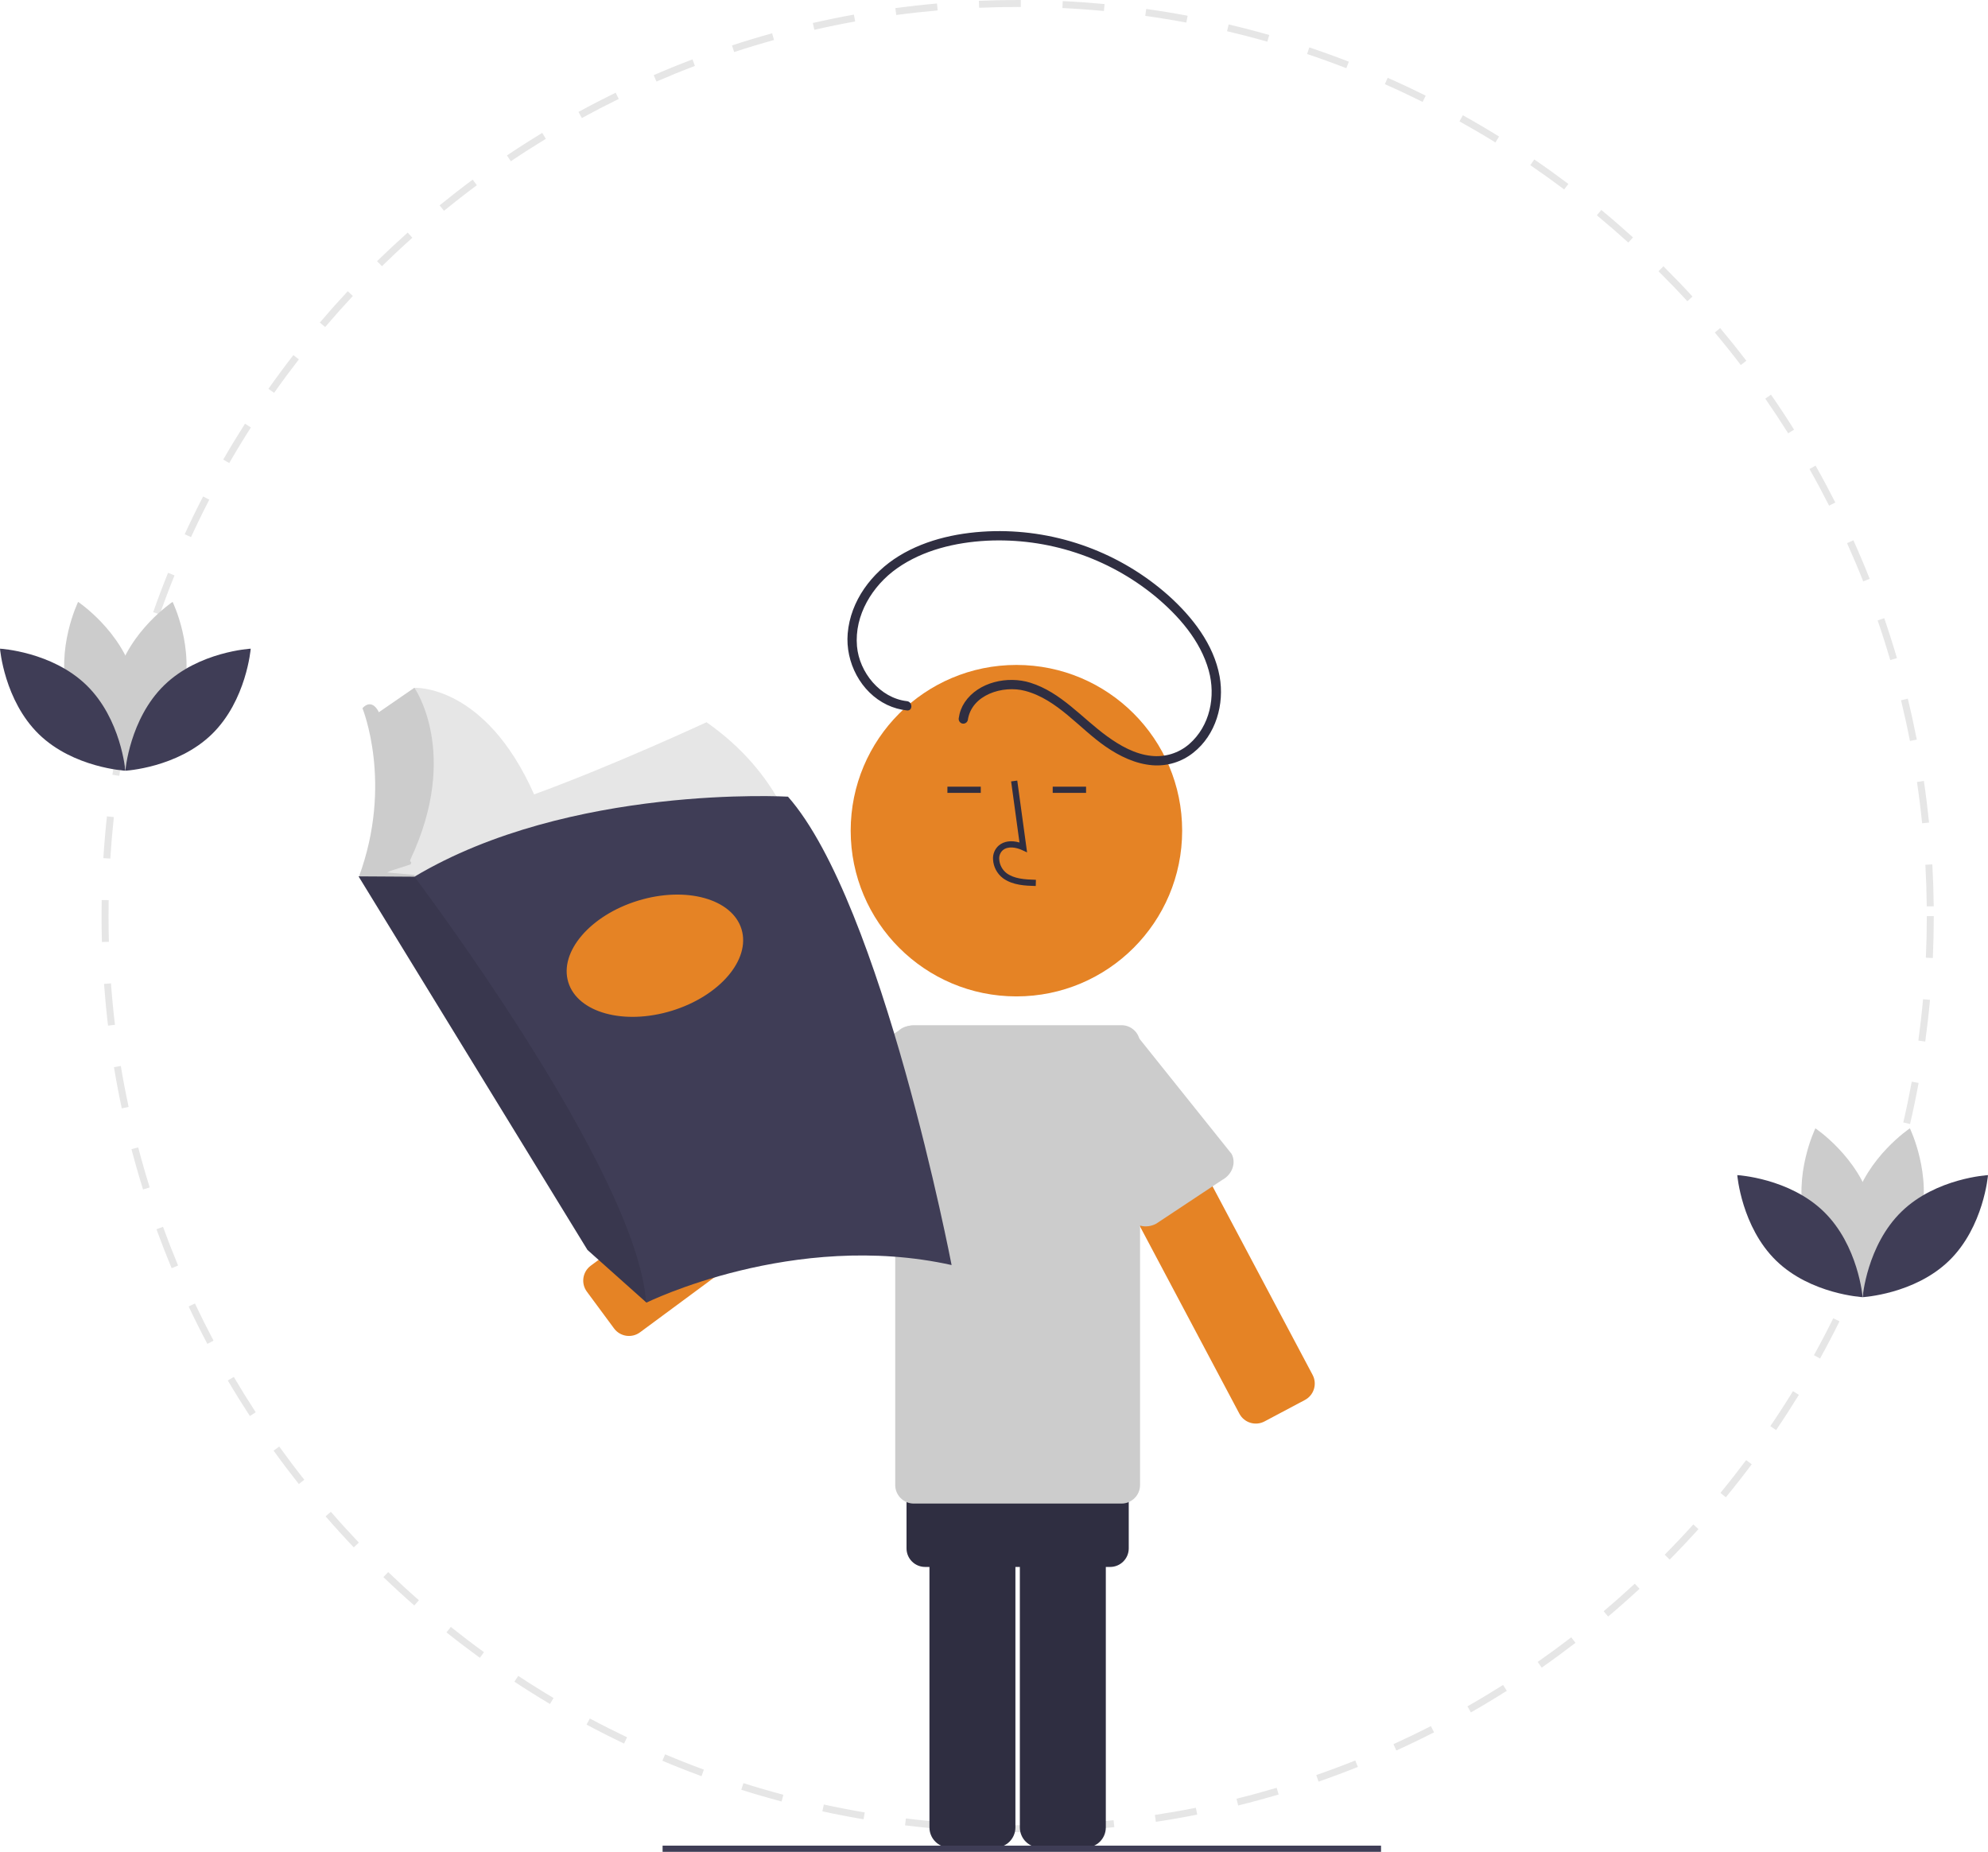
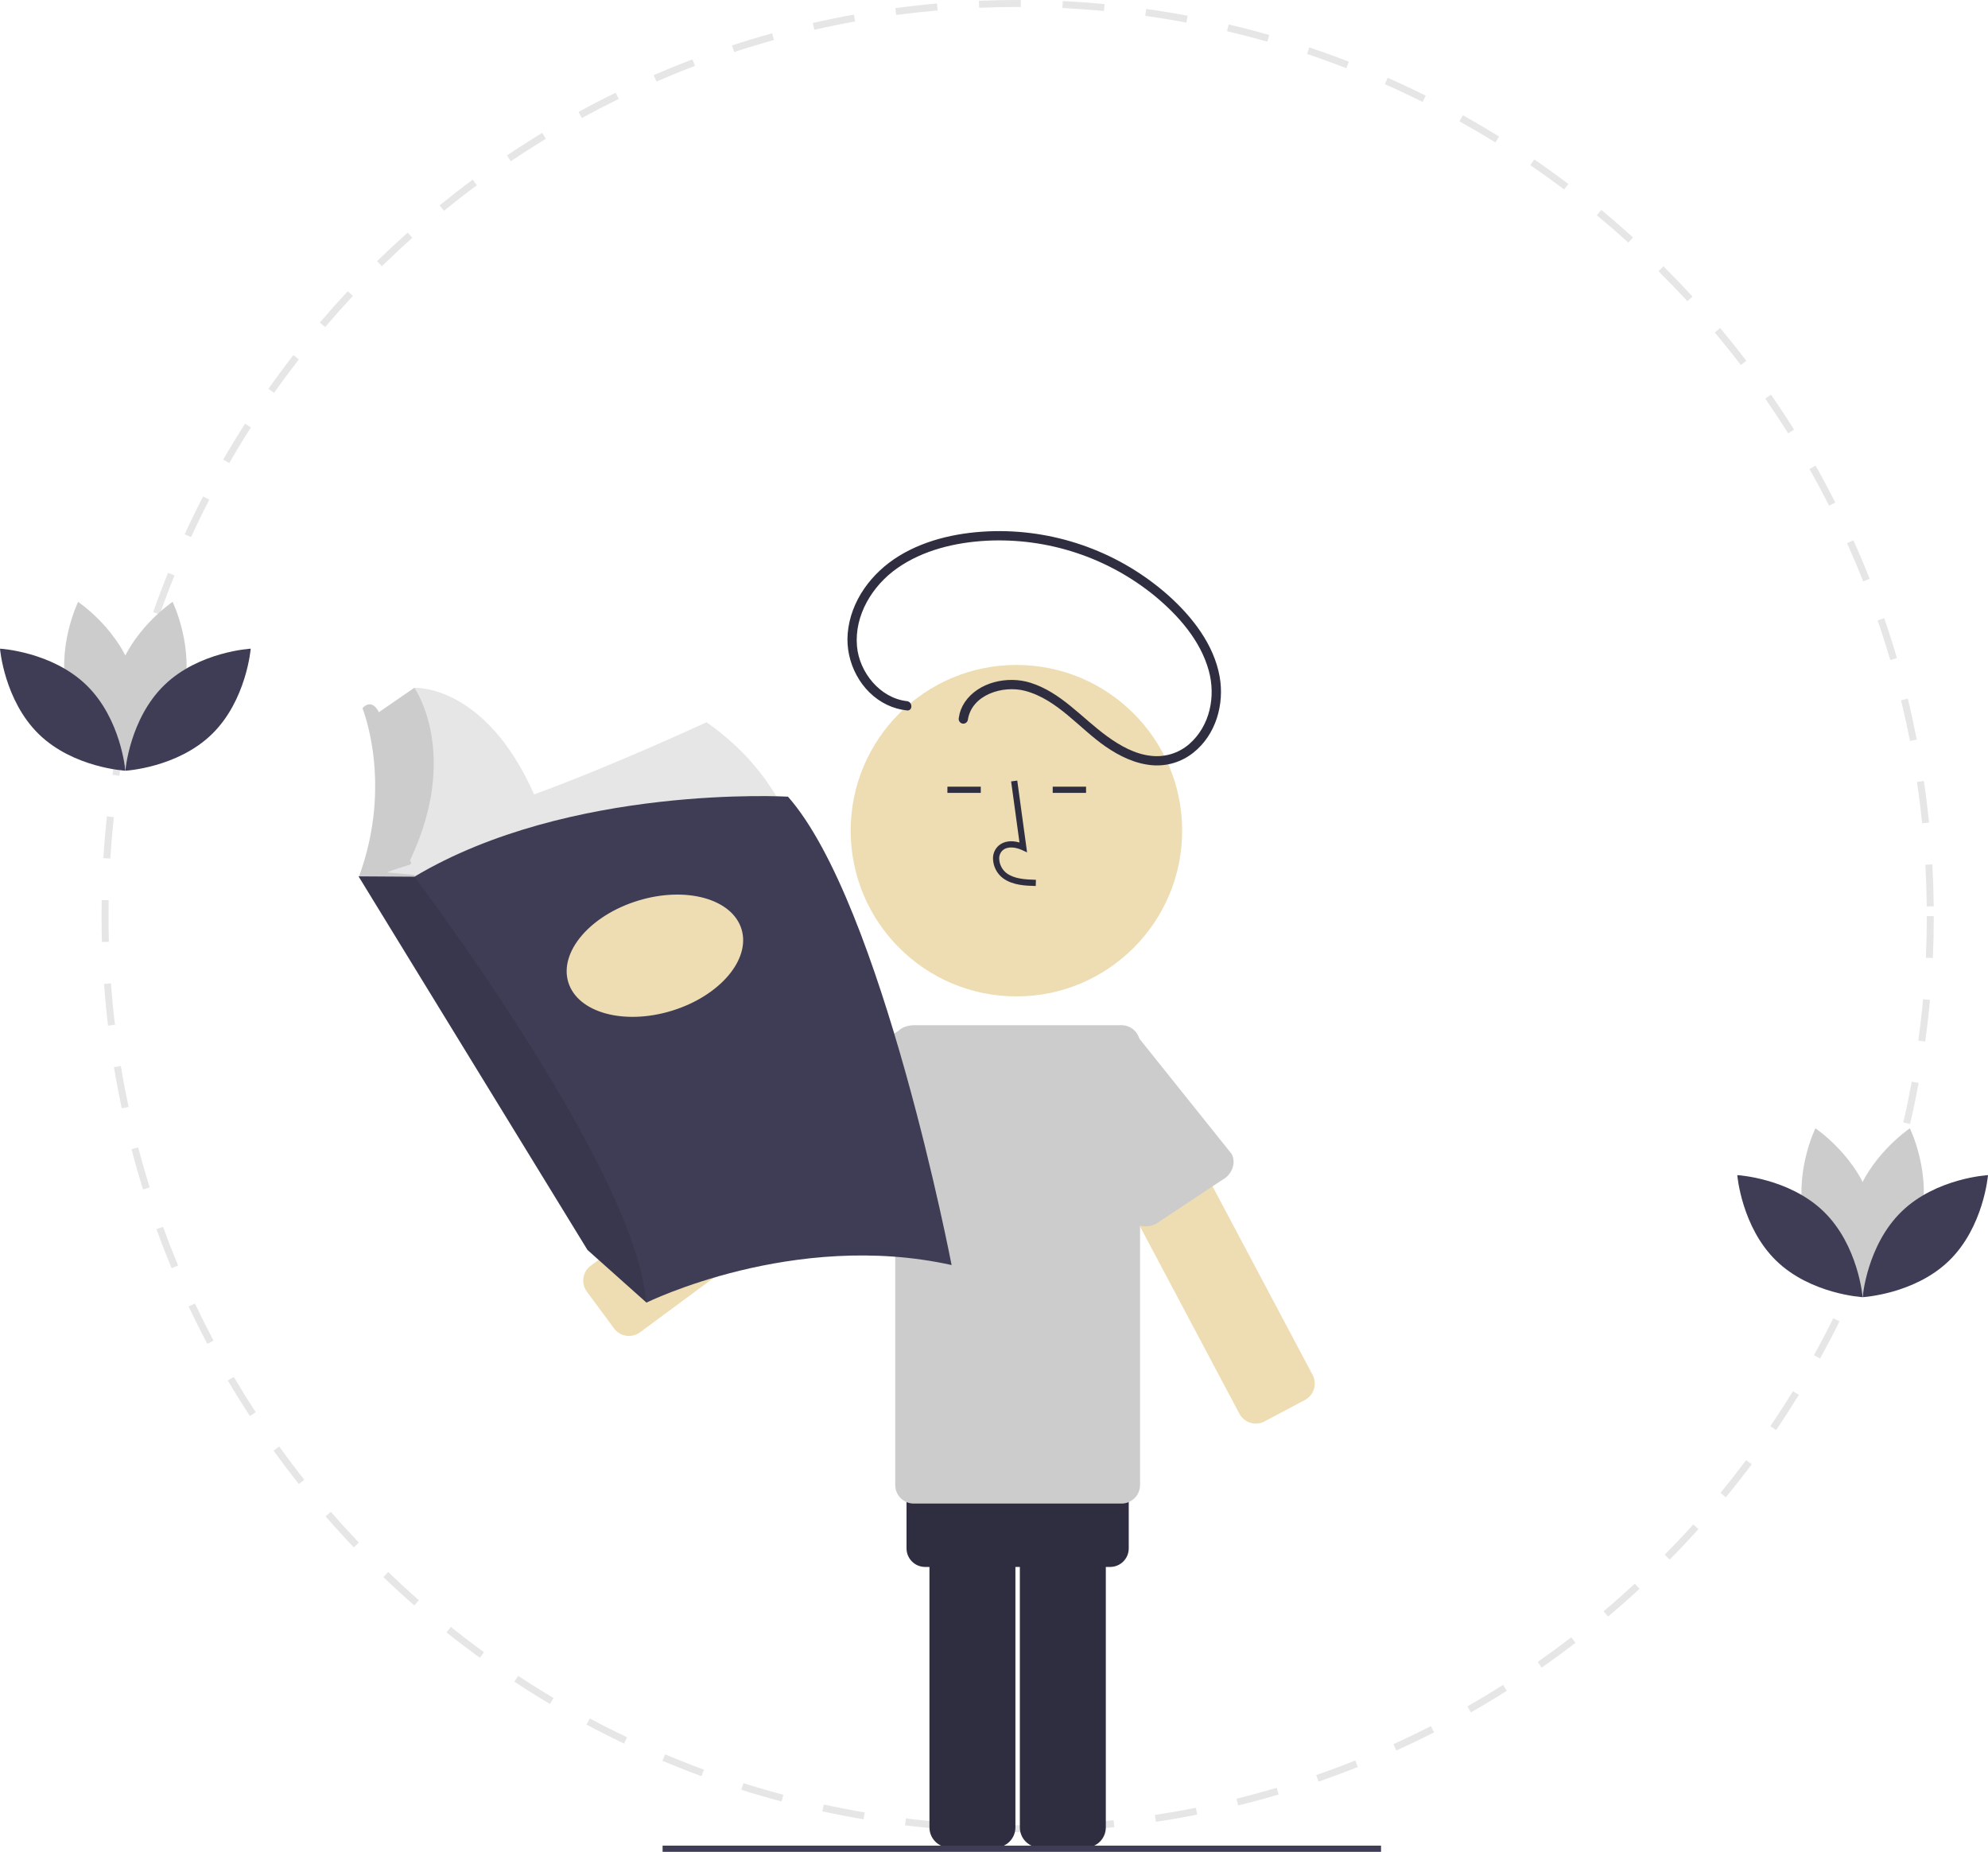
<svg xmlns="http://www.w3.org/2000/svg" id="ab52c5b6-5573-49f0-a2fe-42cb4f9f7e33" data-name="Layer 1" width="641.963" height="598" viewBox="0 0 641.963 598">
  <path d="M607.641,742.658c-3.121,0-6.273-.049-9.368-.146l.07-2.247c4.443.138,8.978.177,13.442.115l.031,2.25Q609.732,742.657,607.641,742.658Zm17.711-.522-.132-2.245c4.45-.263,8.957-.632,13.396-1.096l.235,2.236c-4.473.469-9.014.841-13.499,1.105Zm-40.601-.35c-4.487-.344-9.022-.794-13.478-1.341l.275-2.232c4.422.542,8.922.99,13.375,1.33Zm67.533-2.474-.337-2.223c4.421-.671,8.877-1.45,13.239-2.317l.438,2.206c-4.396.873-8.884,1.659-13.34,2.334Zm-94.412-.823c-4.433-.751-8.907-1.615-13.299-2.568l.477-2.199c4.358.947,8.798,1.804,13.197,2.548Zm120.973-4.456-.54-2.184c4.34-1.073,8.704-2.26,12.972-3.525l.639,2.157c-4.3,1.275-8.698,2.47-13.071,3.551Zm-147.438-1.29c-4.348-1.157-8.724-2.429-13.006-3.783l.678-2.144c4.249,1.343,8.592,2.606,12.906,3.752ZM704.808,726.33l-.738-2.124c4.211-1.464,8.447-3.047,12.592-4.706l.835,2.089c-4.175,1.671-8.444,3.266-12.688,4.741Zm-199.258-1.762c-4.223-1.552-8.472-3.227-12.629-4.978l.873-2.074c4.125,1.738,8.341,3.4,12.532,4.941Zm224.374-8.288-.931-2.048c4.045-1.838,8.11-3.8,12.083-5.831l1.024,2.004c-4.004,2.046-8.1,4.023-12.175,5.875ZM480.539,714.037c-4.059-1.934-8.134-3.992-12.109-6.116l1.06-1.984c3.946,2.108,7.989,4.15,12.017,6.07Zm273.455-10.061-1.114-1.953c3.879-2.213,7.751-4.54,11.506-6.916l1.202,1.9C761.804,699.402,757.903,701.748,753.994,703.976Zm-297.377-2.72c-3.861-2.297-7.728-4.719-11.492-7.198l1.238-1.878c3.735,2.461,7.572,4.864,11.404,7.143ZM776.854,689.514l-1.287-1.843c3.652-2.552,7.297-5.224,10.833-7.942l1.371,1.784C784.208,684.251,780.535,686.944,776.854,689.514Zm-342.875-3.168c-3.631-2.637-7.258-5.4-10.781-8.213l1.404-1.758c3.496,2.791,7.096,5.533,10.699,8.149Zm364.334-13.324-1.45-1.72c3.404-2.872,6.792-5.866,10.071-8.898L808.46,664.056C805.157,667.111,801.743,670.127,798.312,673.022Zm-385.509-3.583c-3.382-2.961-6.741-6.042-9.985-9.156l1.558-1.623c3.22,3.091,6.553,6.148,9.909,9.088Zm405.388-14.804-1.602-1.58c3.138-3.18,6.243-6.471,9.225-9.781l1.672,1.505c-3.005,3.336-6.133,6.651-9.295,9.855Zm-424.928-3.95c-3.103-3.262-6.167-6.635-9.107-10.022L385.855,639.188c2.918,3.362,5.959,6.708,9.038,9.945ZM836.324,634.51l-1.738-1.428c2.835-3.45,5.626-7.01,8.299-10.584l1.801,1.347C841.994,627.446,839.181,631.034,836.324,634.51Zm-460.808-4.271c-2.786-3.521-5.53-7.155-8.154-10.803l1.826-1.314c2.605,3.619,5.328,7.227,8.093,10.722Zm477.038-17.431-1.861-1.263c2.509-3.694,4.966-7.496,7.303-11.302l1.918,1.178C857.557,605.254,855.081,609.086,852.553,612.807Zm-492.843-4.532c-2.451-3.758-4.85-7.624-7.131-11.495l1.938-1.142c2.264,3.841,4.645,7.679,7.077,11.408Zm507.033-18.572-1.968-1.087c2.16-3.908,4.258-7.922,6.238-11.93l2.017.997C871.035,581.721,868.919,585.765,866.743,589.703Zm-520.761-4.73c-2.098-3.965-4.132-8.034-6.046-12.092l2.034-.96c1.9,4.027,3.918,8.065,6,12Zm532.775-19.59-2.061-.903c1.793-4.094,3.514-8.287,5.117-12.461l2.1.806c-1.615,4.207-3.35,8.432-5.156,12.558Zm-544.305-4.854c-1.725-4.139-3.376-8.374-4.908-12.587l2.115-.769c1.52,4.182,3.159,8.383,4.87,12.491ZM888.485,540.04l-2.135-.707c1.404-4.23,2.729-8.554,3.937-12.852l2.166.609c-1.218,4.331-2.554,8.689-3.968,12.951ZM325.21,535.11c-1.338-4.287-2.596-8.667-3.738-13.019l2.176-.571c1.133,4.319,2.381,8.666,3.709,12.92Zm570.607-21.141-2.191-.51c1.007-4.336,1.928-8.764,2.737-13.158l2.212.406c-.815,4.43-1.743,8.891-2.758,13.262ZM318.339,508.914c-.938-4.394-1.787-8.87-2.523-13.307l2.219-.369c.731,4.404,1.574,8.846,2.505,13.206ZM900.72,487.336l-2.23-.305c.605-4.406,1.116-8.899,1.519-13.354l2.241.202c-.406,4.491-.921,9.017-1.53,13.457Zm-586.814-5.136c-.531-4.453-.966-8.989-1.295-13.48l2.244-.165c.326,4.459.758,8.959,1.285,13.379Zm589.26-21.832-2.247-.101c.2-4.458.302-8.979.302-13.437h2.25c0,4.493-.102,9.048-.304,13.539ZM311.929,455.191c-.077-2.758-.116-5.572-.116-8.363q0-2.597.044-5.184l2.25.04q-.045,2.567-.044,5.144c.001,2.769.04,5.563.115,8.301Zm589.275-11.501c-.046-4.46-.195-8.981-.443-13.437l2.245-.125c.249,4.49.4,9.045.447,13.539Zm-586.563-15.436-2.245-.141c.281-4.495.668-9.035,1.151-13.494l2.236.242C315.304,419.288,314.92,423.793,314.641,428.254ZM899.709,416.854c-.449-4.435-1.008-8.922-1.661-13.338l2.226-.328c.657,4.449,1.22,8.971,1.674,13.439Zm-582.175-15.318-2.223-.344c.689-4.45,1.49-8.936,2.38-13.334l2.205.446C319.013,392.669,318.218,397.121,317.535,401.536Zm578.243-11.266c-.858-4.388-1.826-8.806-2.878-13.129l2.186-.532c1.06,4.356,2.035,8.808,2.9,13.229ZM322.863,375.197l-2.182-.547c1.092-4.357,2.302-8.75,3.596-13.059l2.154.647C325.148,366.513,323.947,370.873,322.863,375.197ZM889.42,364.158c-1.254-4.283-2.625-8.592-4.074-12.808l2.127-.732c1.461,4.248,2.843,8.591,4.107,12.907Zm-558.812-14.735-2.122-.746c1.495-4.253,3.109-8.526,4.798-12.7l2.086.844c-1.676,4.142-3.278,8.383-4.761,12.603ZM880.684,338.743c-1.641-4.14-3.399-8.295-5.224-12.35l2.052-.924c1.84,4.086,3.611,8.273,5.264,12.444ZM340.704,324.455l-2.044-.939c1.879-4.092,3.879-8.195,5.944-12.196l1.999,1.031C344.553,316.322,342.569,320.394,340.704,324.455Zm528.97-10.164c-2.013-3.971-4.147-7.951-6.34-11.827l1.957-1.108c2.211,3.906,4.36,7.916,6.389,11.918Zm-516.622-13.756-1.95-1.123c2.244-3.897,4.611-7.797,7.035-11.593l1.896,1.211c-2.405,3.767-4.754,7.638-6.981,11.505Zm503.406-9.601c-2.377-3.784-4.866-7.554-7.398-11.205l1.848-1.282c2.552,3.679,5.061,7.478,7.455,11.291ZM367.532,277.86l-1.839-1.296c2.593-3.678,5.305-7.344,8.061-10.897l1.777,1.379C372.797,270.572,370.105,274.21,367.532,277.86Zm473.623-8.99c-2.711-3.551-5.534-7.081-8.393-10.491l1.725-1.445c2.88,3.437,5.725,6.993,8.457,10.571ZM384.014,256.611l-1.712-1.459c2.91-3.418,5.944-6.821,9.016-10.113l1.644,1.535C389.913,249.841,386.903,253.218,384.014,256.611Zm439.885-8.333c-3.022-3.289-6.157-6.55-9.316-9.689L816.169,236.993c3.183,3.164,6.341,6.449,9.386,9.763Zm-421.545-11.32-1.573-1.608c3.217-3.147,6.546-6.258,9.893-9.247l1.498,1.678C408.85,230.747,405.547,233.834,402.354,236.958Zm402.482-7.626c-3.312-3.004-6.731-5.966-10.163-8.805l1.435-1.733c3.457,2.86,6.903,5.845,10.24,8.872ZM422.396,219.06l-1.42-1.744c3.479-2.833,7.075-5.628,10.688-8.306l1.34,1.807C429.418,213.475,425.849,216.248,422.396,219.06Zm361.723-6.869c-3.573-2.691-7.25-5.331-10.927-7.847l1.27-1.856c3.706,2.535,7.41,5.195,11.011,7.906ZM443.973,203.068l-1.256-1.866c3.724-2.506,7.557-4.959,11.395-7.294l1.169,1.922C451.473,198.147,447.669,200.582,443.973,203.068Zm317.942-6.064c-3.802-2.353-7.706-4.646-11.603-6.818l1.094-1.965c3.928,2.188,7.862,4.5,11.693,6.87Zm-295.009-7.885-1.08-1.974c3.94-2.156,7.979-4.247,12.006-6.217l.989,2.021c-3.996,1.955-8.005,4.03-11.915,6.17Zm271.499-5.212c-4.003-1.994-8.103-3.921-12.187-5.726l.91-2.057c4.116,1.819,8.248,3.761,12.282,5.77Zm-247.403-6.574-.894-2.064c4.117-1.784,8.329-3.496,12.517-5.087l.799,2.104C499.266,173.864,495.087,175.562,491.001,177.333Zm222.773-4.313c-4.165-1.615-8.428-3.156-12.672-4.58l.716-2.133c4.275,1.435,8.571,2.988,12.769,4.616Zm-197.68-5.215-.701-2.138c4.275-1.402,8.637-2.721,12.964-3.921l.601,2.167C524.665,165.104,520.337,166.413,516.095,167.804Zm172.17-3.345c-4.291-1.223-8.667-2.362-13.007-3.385l.516-2.189c4.374,1.031,8.783,2.179,13.108,3.411Zm-146.274-3.842-.501-2.193c4.383-1.001,8.848-1.914,13.269-2.711l.4,2.213C550.77,158.719,546.34,159.624,541.99,160.618Zm120.117-2.325c-4.381-.822-8.843-1.554-13.263-2.174l.312-2.228c4.454.626,8.951,1.363,13.366,2.191Zm-93.67-2.448-.298-2.23c4.453-.594,8.982-1.094,13.461-1.484l.196,2.241C577.351,154.759,572.858,155.255,568.437,155.845Zm67.058-1.291c-4.431-.417-8.941-.739-13.407-.955l.11-2.247c4.498.218,9.043.542,13.508.963Zm-40.285-1.045-.094-2.247c4.135-.172,8.348-.26,12.526-.261l1.018.002-.007,2.25-1.012-.002C603.496,153.251,599.313,153.338,595.21,153.509Z" transform="translate(-279.0186 -151)" fill="#e6e6e6" />
  <path d="M608.349,741.121V618.107a6.508,6.508,0,0,1,6.5-6.5h14.76a6.508,6.508,0,0,1,6.5,6.5V741.121a6.508,6.508,0,0,1-6.5,6.5H614.849A6.508,6.508,0,0,1,608.349,741.121Z" transform="translate(-279.0186 -151)" fill="#2f2e41" />
  <path d="M579.156,741.121V618.107a6.508,6.508,0,0,1,6.5-6.5H600.416a6.508,6.508,0,0,1,6.5,6.5V741.121a6.508,6.508,0,0,1-6.5,6.5H585.656A6.508,6.508,0,0,1,579.156,741.121Z" transform="translate(-279.0186 -151)" fill="#2f2e41" />
  <rect x="292.734" y="426.494" width="71.76" height="79.506" rx="6" fill="#2f2e41" />
  <path d="M507.168,384.226s-30.159,14.01-55.68,23.302c-15.837-35.751-38.653-34.413-38.653-34.413l-13.832,9.524,2.494,14.286-.68,23.356-3.628,12.245,5.206.941,2.941.533.443-.401a30.219,30.219,0,0,0-.881,8.904l130.841-20.408S531.204,401.006,507.168,384.226Z" transform="translate(-279.0186 -151)" fill="#e6e6e6" />
-   <rect x="513.827" y="466.41" width="26.76" height="135.014" rx="6" transform="translate(132.1563 1124.235) rotate(-126.4665)" fill="#e58325" />
-   <rect x="648.848" y="479.41" width="26.76" height="135.014" rx="6" transform="translate(-458.1276 223.2418) rotate(-27.95414)" fill="#e58325" />
+   <rect x="513.827" y="466.41" width="26.76" height="135.014" rx="6" transform="translate(132.1563 1124.235) rotate(-126.4665)" fill="#EEDDB2" />
+   <rect x="648.848" y="479.41" width="26.76" height="135.014" rx="6" transform="translate(-458.1276 223.2418) rotate(-27.95414)" fill="#EEDDB2" />
  <path d="M673.651,532.053l-21.293,14.116c-3.254,1.727-7.151.754-8.704-2.173l-23.515-44.311c-1.553-2.927-.175-6.7,3.079-8.426l14.493-7.691c3.254-1.727,7.151-.754,8.704,2.173l30.315,37.887C678.283,526.553,676.904,530.326,673.651,532.053Z" transform="translate(-279.0186 -151)" fill="#ccc" />
  <path d="M528.551,519.072l13.839,18.379a6,6,0,0,0,8.481.269l36.576-34.331a6,6,0,0,0,.269-8.481L577.615,484.146a6,6,0,0,0-8.481-.269L528.819,510.591A6,6,0,0,0,528.551,519.072Z" transform="translate(-279.0186 -151)" fill="#ccc" />
  <rect x="289.083" y="331.059" width="79.062" height="154.476" rx="6" fill="#ccc" />
-   <circle cx="328.222" cy="268.242" r="53.519" fill="#e58325" />
+   <circle cx="328.222" cy="268.242" r="53.519" fill="#EEDDB2" />
  <path d="M613.479,437.111c-3.307-.093-7.422-.208-10.589-2.522a8.131,8.131,0,0,1-3.2-6.073,5.47,5.47,0,0,1,1.86-4.492c1.654-1.398,4.072-1.729,6.678-.961l-2.699-19.727,1.982-.271,3.172,23.19-1.654-.759c-1.917-.881-4.551-1.328-6.188.055a3.514,3.514,0,0,0-1.152,2.895,6.146,6.146,0,0,0,2.381,4.528c2.464,1.801,5.745,2.034,9.466,2.138Z" transform="translate(-279.0186 -151)" fill="#2f2e41" />
  <rect x="305.939" y="254.037" width="10.771" height="2" fill="#2f2e41" />
  <rect x="339.939" y="254.037" width="10.771" height="2" fill="#2f2e41" />
  <path d="M571.885,377.419c-8.674-.989-15.392-9.3-16.13-17.733-.878-10.032,4.965-19.56,12.98-25.19,8.382-5.887,18.826-8.346,28.93-8.887A79.51,79.51,0,0,1,652.013,343.523c7.571,6.288,14.643,14.299,17.323,23.974,2.328,8.403.433,17.922-6.325,23.807a15.976,15.976,0,0,1-12.26,3.775c-5.244-.544-10.082-3.302-14.27-6.347-8.147-5.923-14.835-14.175-24.76-17.271-7.278-2.27-16.722-.272-21.169,6.309a11.979,11.979,0,0,0-1.913,5.019,1.553,1.553,0,0,0,1.048,1.845,1.509,1.509,0,0,0,1.845-1.048c1.168-8.289,11.36-11.383,18.513-9.489,10.429,2.76,17.429,12.066,25.985,17.979,4.499,3.109,9.615,5.594,15.132,6.04a18.791,18.791,0,0,0,13.203-4.056c7.31-5.772,10.105-15.699,8.489-24.637-1.872-10.35-8.838-19.221-16.482-26.089a82.447,82.447,0,0,0-56.344-20.814c-10.574.243-21.606,2.426-30.715,8.014-8.836,5.421-15.665,14.49-16.558,25.032-.786,9.279,4.193,18.984,12.738,23.049a19.949,19.949,0,0,0,6.392,1.804c1.915.218,1.899-2.783,0-3Z" transform="translate(-279.0186 -151)" fill="#2f2e41" />
  <path d="M405.238,432.186l6.349-2.041c.68-1.304-.565-.467.029-1.735,16.064-34.271,1.218-55.296,1.218-55.296L401.35,381.022c-.028-.065-.051-.132-.08-.198 0,0-2.041-4.535-5.215-1.134,0,0,9.977,24.264-1.134,54.423l12.925,5.896,4.989-5.896.113-.567-8.928-.812Z" transform="translate(-279.0186 -151)" fill="#ccc" />
  <path d="M586.307,559.512c-51.021-11.338-98.528,12.132-98.528,12.132l-.129-.116L468.731,554.637,394.807,434l18.028.113c50.114-29.932,120.637-25.851,120.637-25.851C563.858,442.73,586.307,559.512,586.307,559.512Z" transform="translate(-279.0186 -151)" fill="#3f3d56" />
  <path d="M487.65,571.529,468.731,554.637,394.807,434l18.028.113S484.686,529.011,487.65,571.529Z" transform="translate(-279.0186 -151)" opacity="0.1" style="isolation:isolate" />
-   <ellipse cx="490.501" cy="459.624" rx="29.252" ry="18.594" transform="translate(-392.2349 13.03807) rotate(-17.05185)" fill="#e58325" />
+   <ellipse cx="490.501" cy="459.624" rx="29.252" ry="18.594" transform="translate(-392.2349 13.03807) rotate(-17.05185)" fill="#EEDDB2" />
  <path d="M338.03,375.508c-4.074,15.059-18.028,24.386-18.028,24.386s-7.349-15.089-3.275-30.149,18.028-24.386,18.028-24.386S342.104,360.449,338.03,375.508Z" transform="translate(-279.0186 -151)" fill="#ccc" />
  <path d="M300.97,375.508c4.074,15.059,18.028,24.386,18.028,24.386s7.349-15.089,3.275-30.149-18.028-24.386-18.028-24.386S296.896,360.449,300.97,375.508Z" transform="translate(-279.0186 -151)" fill="#ccc" />
  <path d="M306.956,372.271c11.179,10.882,12.544,27.61,12.544,27.61s-16.759-.915-27.937-11.797-12.544-27.61-12.544-27.61S295.777,361.389,306.956,372.271Z" transform="translate(-279.0186 -151)" fill="#3f3d56" />
  <path d="M332.044,372.271c-11.179,10.882-12.544,27.61-12.544,27.61s16.759-.915,27.937-11.797,12.544-27.61,12.544-27.61S343.223,361.389,332.044,372.271Z" transform="translate(-279.0186 -151)" fill="#3f3d56" />
  <path d="M899.03,545.508c-4.074,15.059-18.028,24.386-18.028,24.386s-7.349-15.089-3.275-30.149,18.028-24.386,18.028-24.386S903.104,530.449,899.03,545.508Z" transform="translate(-279.0186 -151)" fill="#ccc" />
  <path d="M861.97,545.508c4.074,15.059,18.028,24.386,18.028,24.386s7.349-15.089,3.275-30.149-18.028-24.386-18.028-24.386S857.896,530.449,861.97,545.508Z" transform="translate(-279.0186 -151)" fill="#ccc" />
  <path d="M867.956,542.271c11.179,10.882,12.544,27.61,12.544,27.61s-16.759-.915-27.937-11.797-12.544-27.61-12.544-27.61S856.777,531.389,867.956,542.271Z" transform="translate(-279.0186 -151)" fill="#3f3d56" />
  <path d="M893.044,542.271c-11.179,10.882-12.544,27.61-12.544,27.61s16.759-.915,27.937-11.797,12.544-27.61,12.544-27.61S904.223,531.389,893.044,542.271Z" transform="translate(-279.0186 -151)" fill="#3f3d56" />
  <rect x="213.963" y="596" width="232" height="2" fill="#3f3d56" />
</svg>
